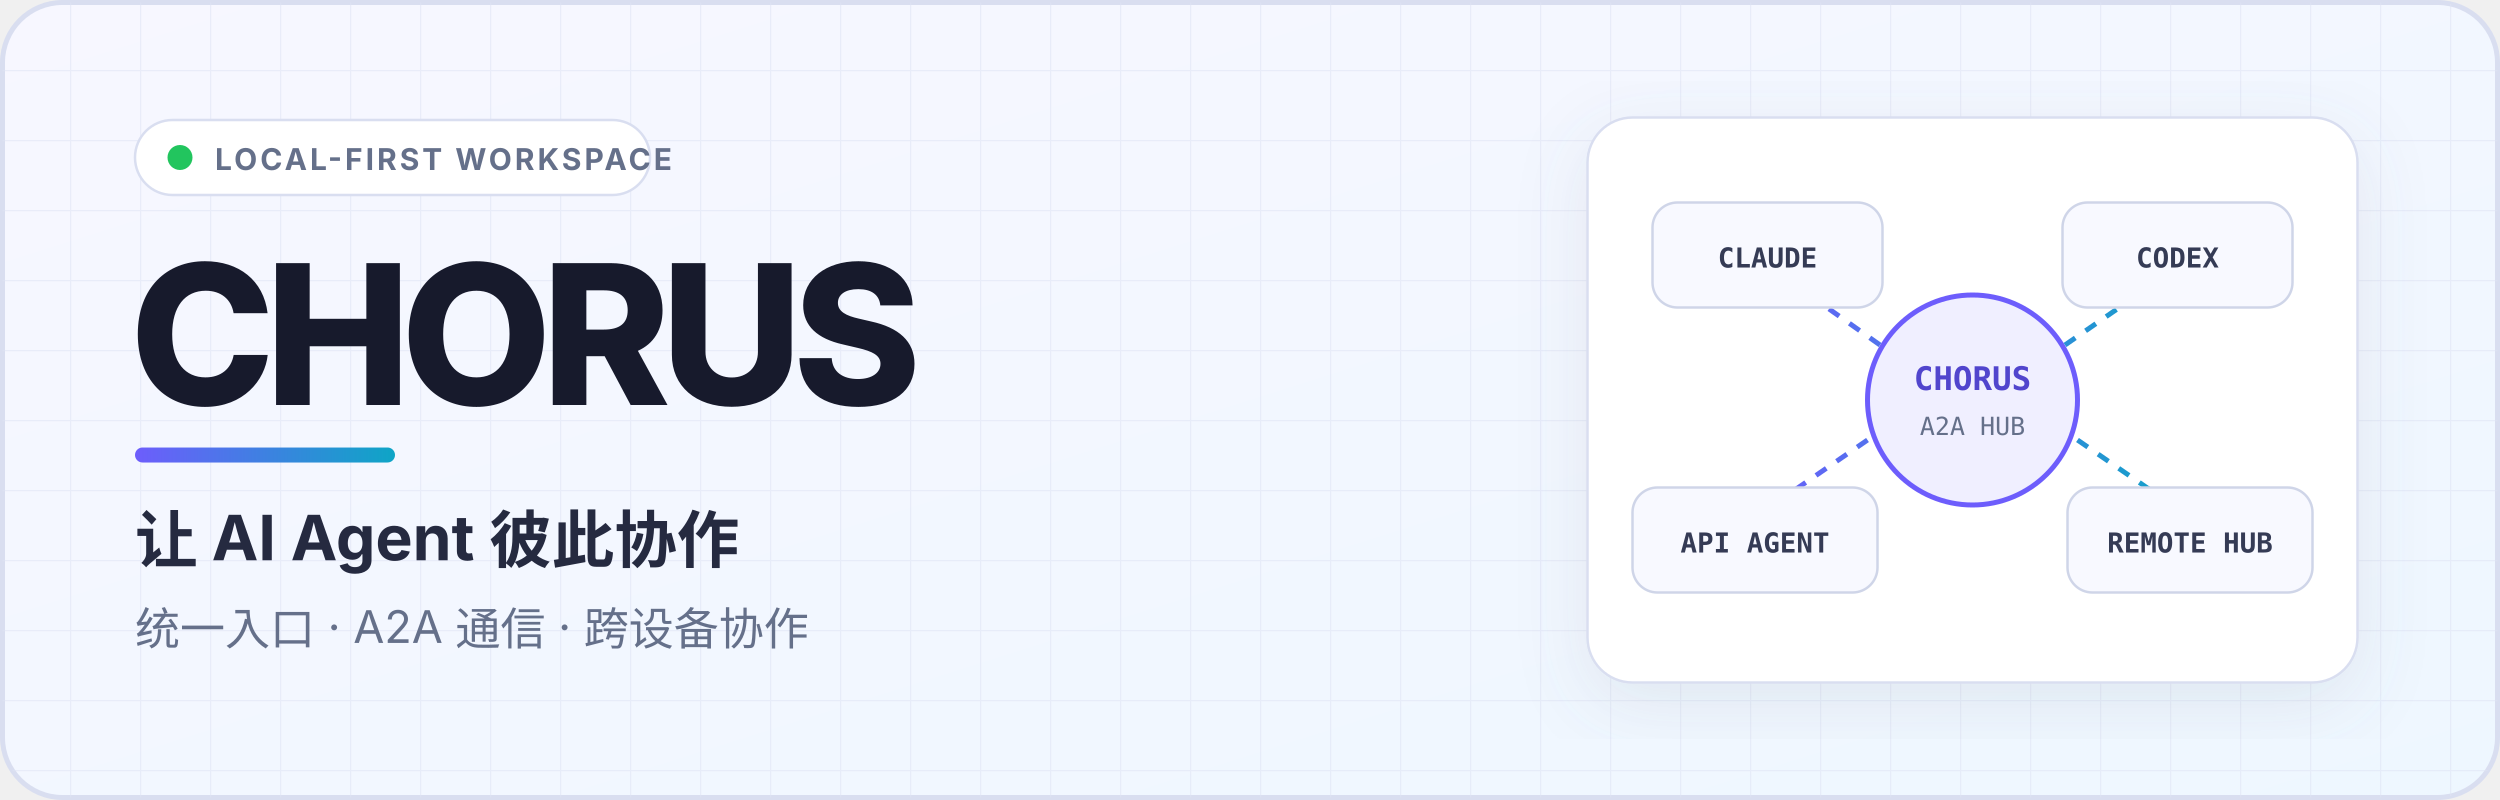
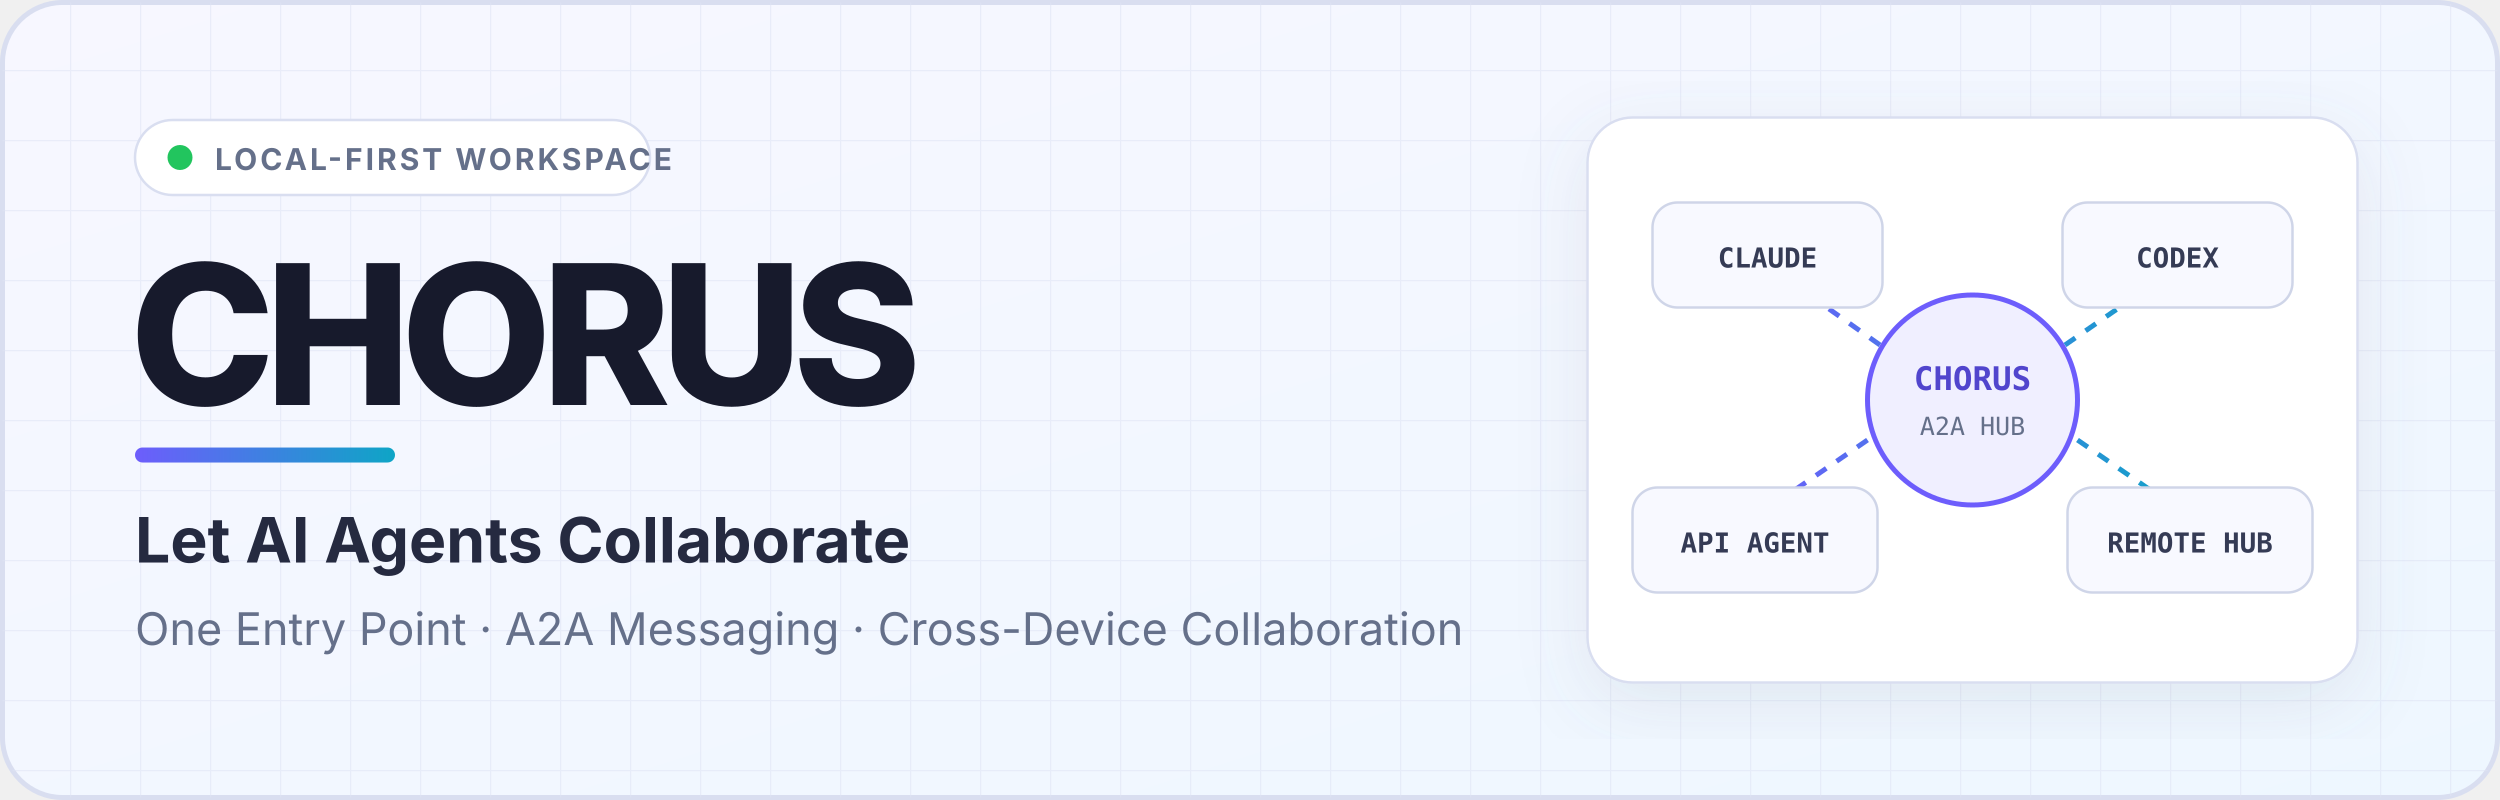
<svg xmlns="http://www.w3.org/2000/svg" width="1000" height="320" viewBox="0 0 1000 320" role="img" aria-labelledby="title desc">
  <defs>
    <linearGradient id="bg" x1="0" y1="0" x2="1" y2="1">
      <stop stop-color="#f7f7ff" />
      <stop offset="1" stop-color="#eef7ff" />
    </linearGradient>
    <linearGradient id="brand" x1="0" y1="0" x2="1" y2="0">
      <stop stop-color="#6d5dfc" />
      <stop offset="1" stop-color="#0ea5c6" />
    </linearGradient>
    <pattern id="grid" width="28" height="28" patternUnits="userSpaceOnUse">
      <path d="M28 0H0V28" fill="none" stroke="#dfe3f4" opacity=".55" />
    </pattern>
    <filter id="shadow">
      <feDropShadow dx="0" dy="8" stdDeviation="14" flood-color="#667085" flood-opacity=".12" />
    </filter>
  </defs>
  <rect x="1" y="1" width="998" height="318" rx="24" fill="url(#bg)" stroke="#d9def0" stroke-width="2" />
  <rect x="1" y="1" width="998" height="318" rx="24" fill="url(#grid)" />
  <g font-family="system-ui,-apple-system,'Segoe UI','PingFang SC','Microsoft YaHei',sans-serif">
    <rect x="54" y="48" width="206" height="30" rx="15" fill="#fff" stroke="#d9def0" />
    <circle cx="72" cy="63" r="5" fill="#22c55e" />
    <text x="86" y="68" font-size="12" font-weight="700" letter-spacing="1.2" fill="#65708a">LOCAL-FIRST WORKSPACE</text>
    <text x="52" y="162" font-size="78" font-weight="820" letter-spacing="-4" fill="#171a2c">CHORUS</text>
    <rect x="54" y="179" width="104" height="6" rx="3" fill="url(#brand)" />
-     <text x="54" y="225" font-size="25" font-weight="700" fill="#252a40">让 AI Agent 彼此协作</text>
-     <text x="54" y="258" font-size="18" fill="#65708a">统一入口 · A2A 通信 · 跨设备协作</text>
+     <text x="54" y="225" font-size="25" font-weight="700" fill="#252a40">Let AI Agents Collaborate</text>
+     <text x="54" y="258" font-size="18" fill="#65708a">One Entry Point · A2A Messaging · Cross-Device Collaboration</text>
  </g>
  <g transform="translate(635 47)" font-family="ui-monospace,SFMono-Regular,Menlo,monospace" filter="url(#shadow)">
    <rect width="308" height="226" rx="18" fill="#fff" stroke="#d9def0" />
    <circle cx="154" cy="113" r="42" fill="#f0efff" stroke="#6d5dfc" stroke-width="2" />
    <text x="154" y="109" text-anchor="middle" font-size="13" font-weight="800" fill="#5145cd">CHORUS</text>
    <text x="154" y="127" text-anchor="middle" font-size="10" fill="#65708a">A2A HUB</text>
    <path d="M117 91 76 62M191 91l42-29M112 129l-48 33M196 129l48 33" stroke="url(#brand)" stroke-width="2" stroke-dasharray="5 5" />
    <g fill="#f8f9ff" stroke="#cfd5e8">
      <rect x="26" y="34" width="92" height="42" rx="10" />
      <rect x="190" y="34" width="92" height="42" rx="10" />
      <rect x="18" y="148" width="98" height="42" rx="10" />
      <rect x="192" y="148" width="98" height="42" rx="10" />
    </g>
    <g font-size="11" font-weight="700" text-anchor="middle" fill="#343b55">
      <text x="72" y="60">CLAUDE</text>
      <text x="236" y="60">CODEX</text>
      <text x="67" y="174">API AGENT</text>
      <text x="241" y="174">REMOTE HUB</text>
    </g>
  </g>
</svg>
